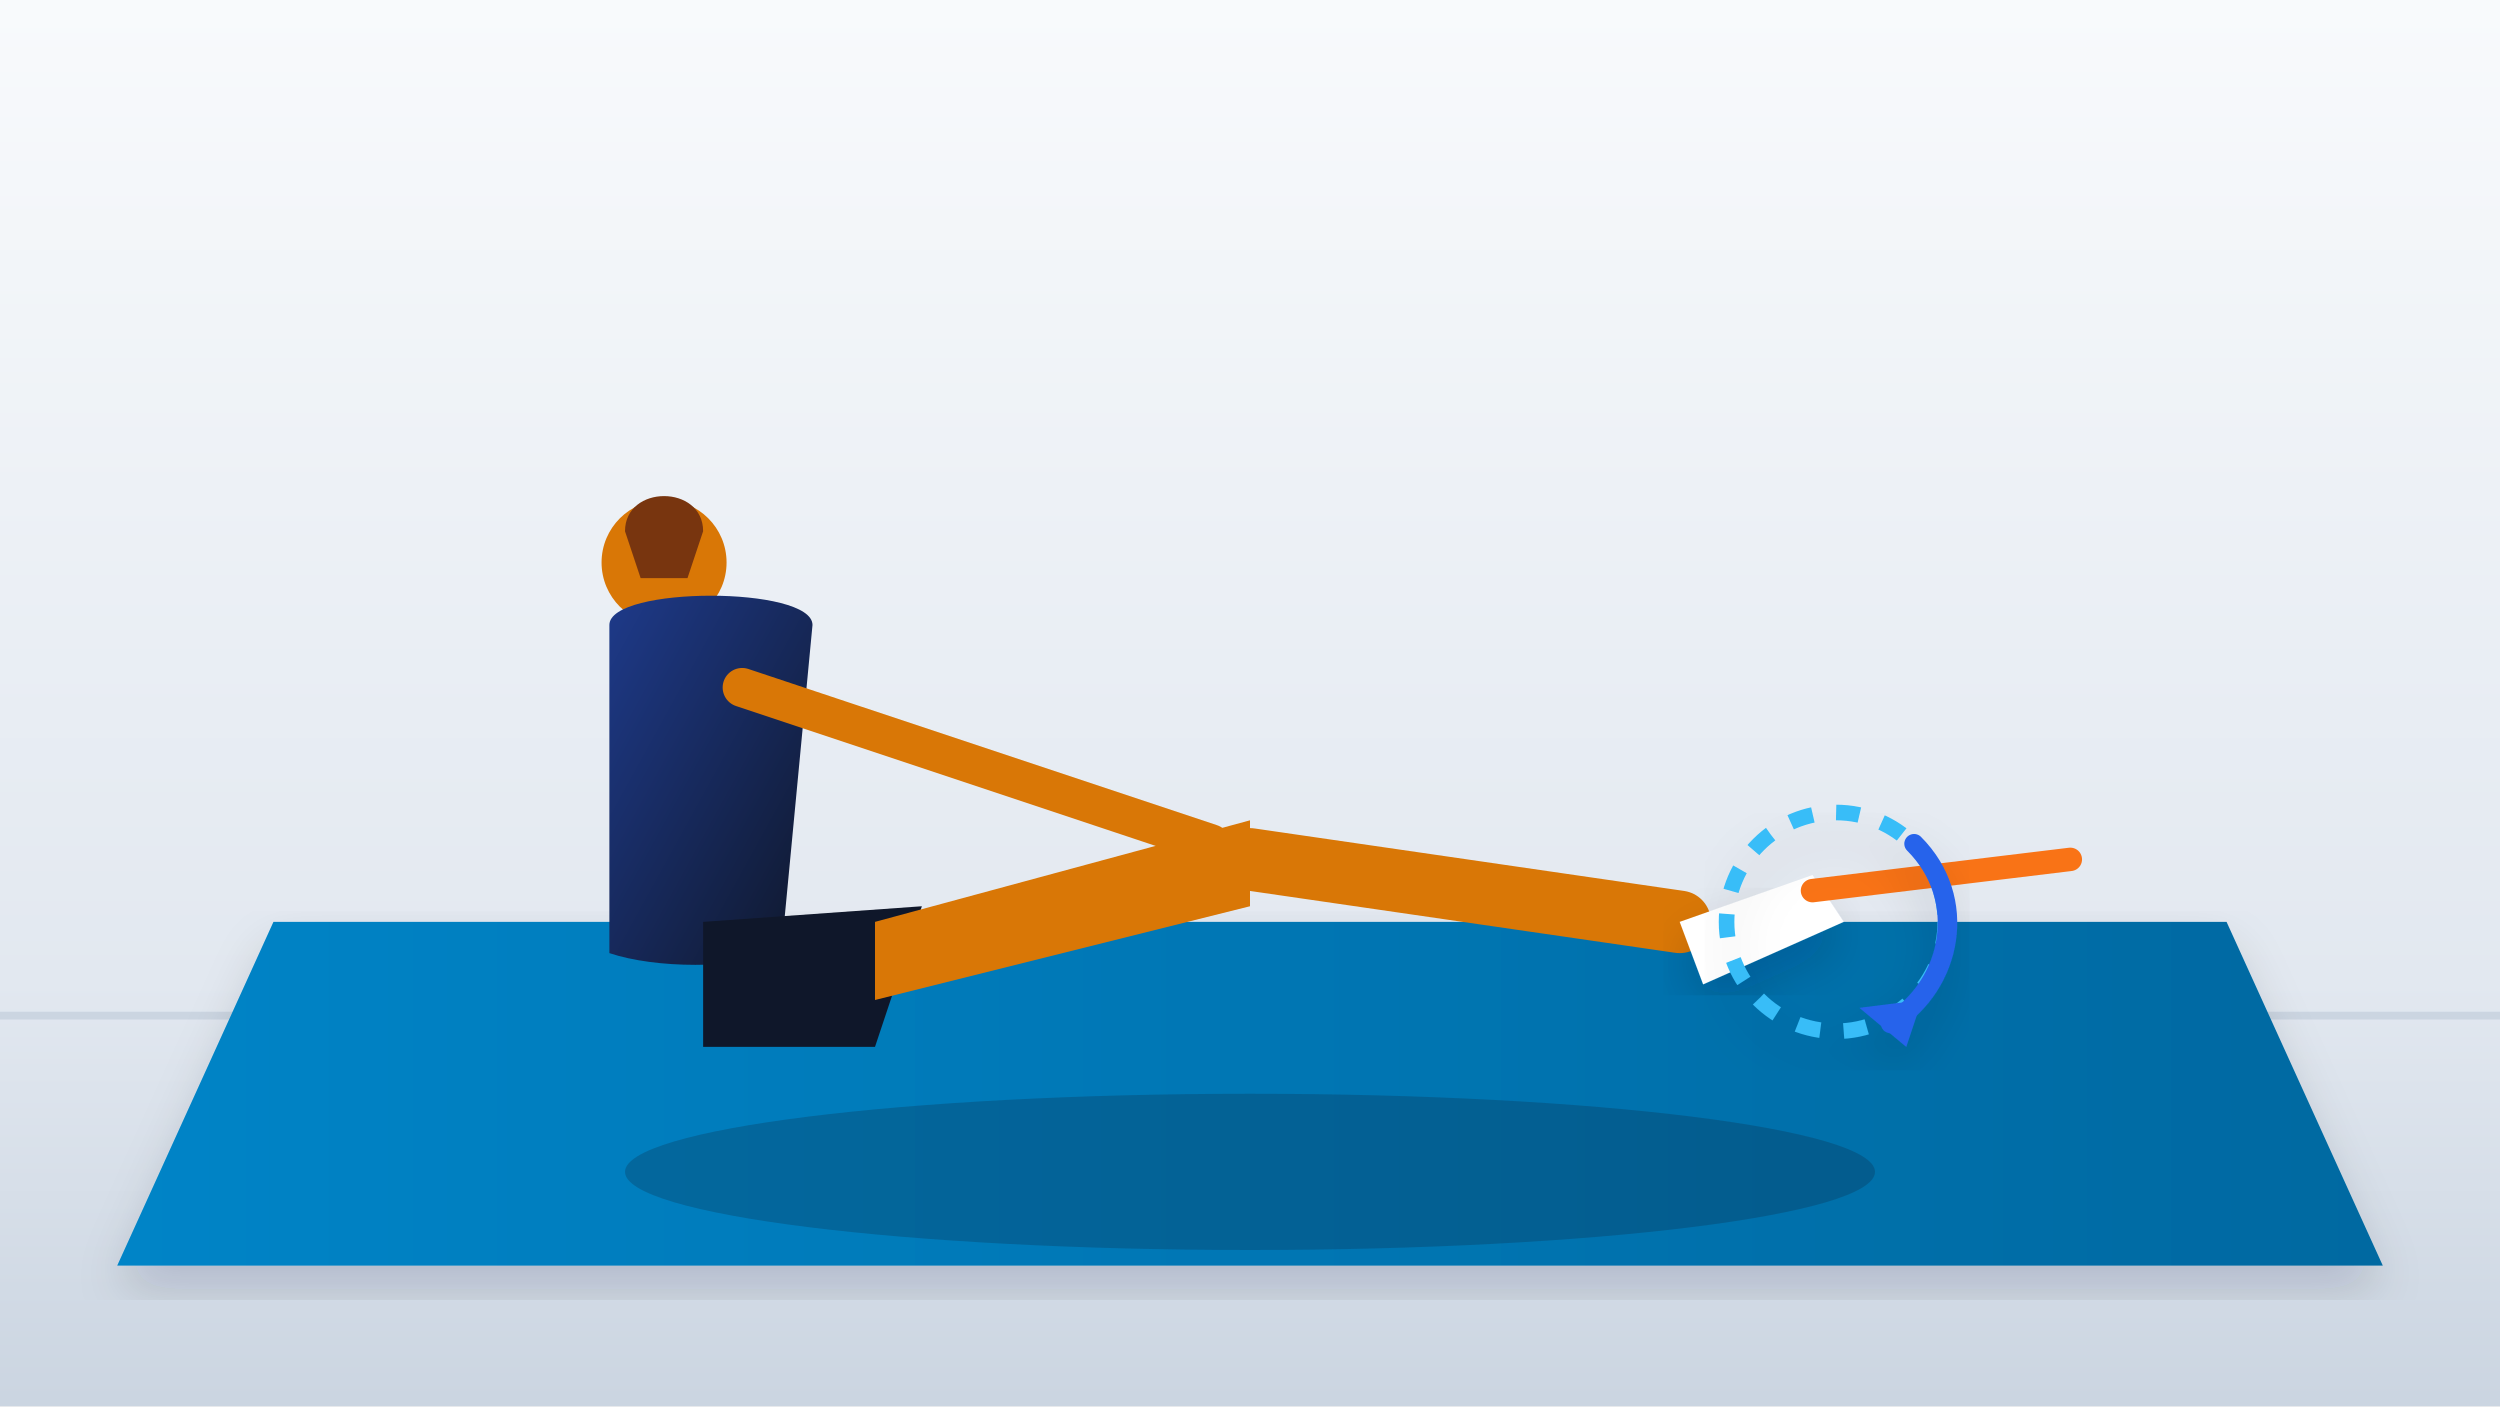
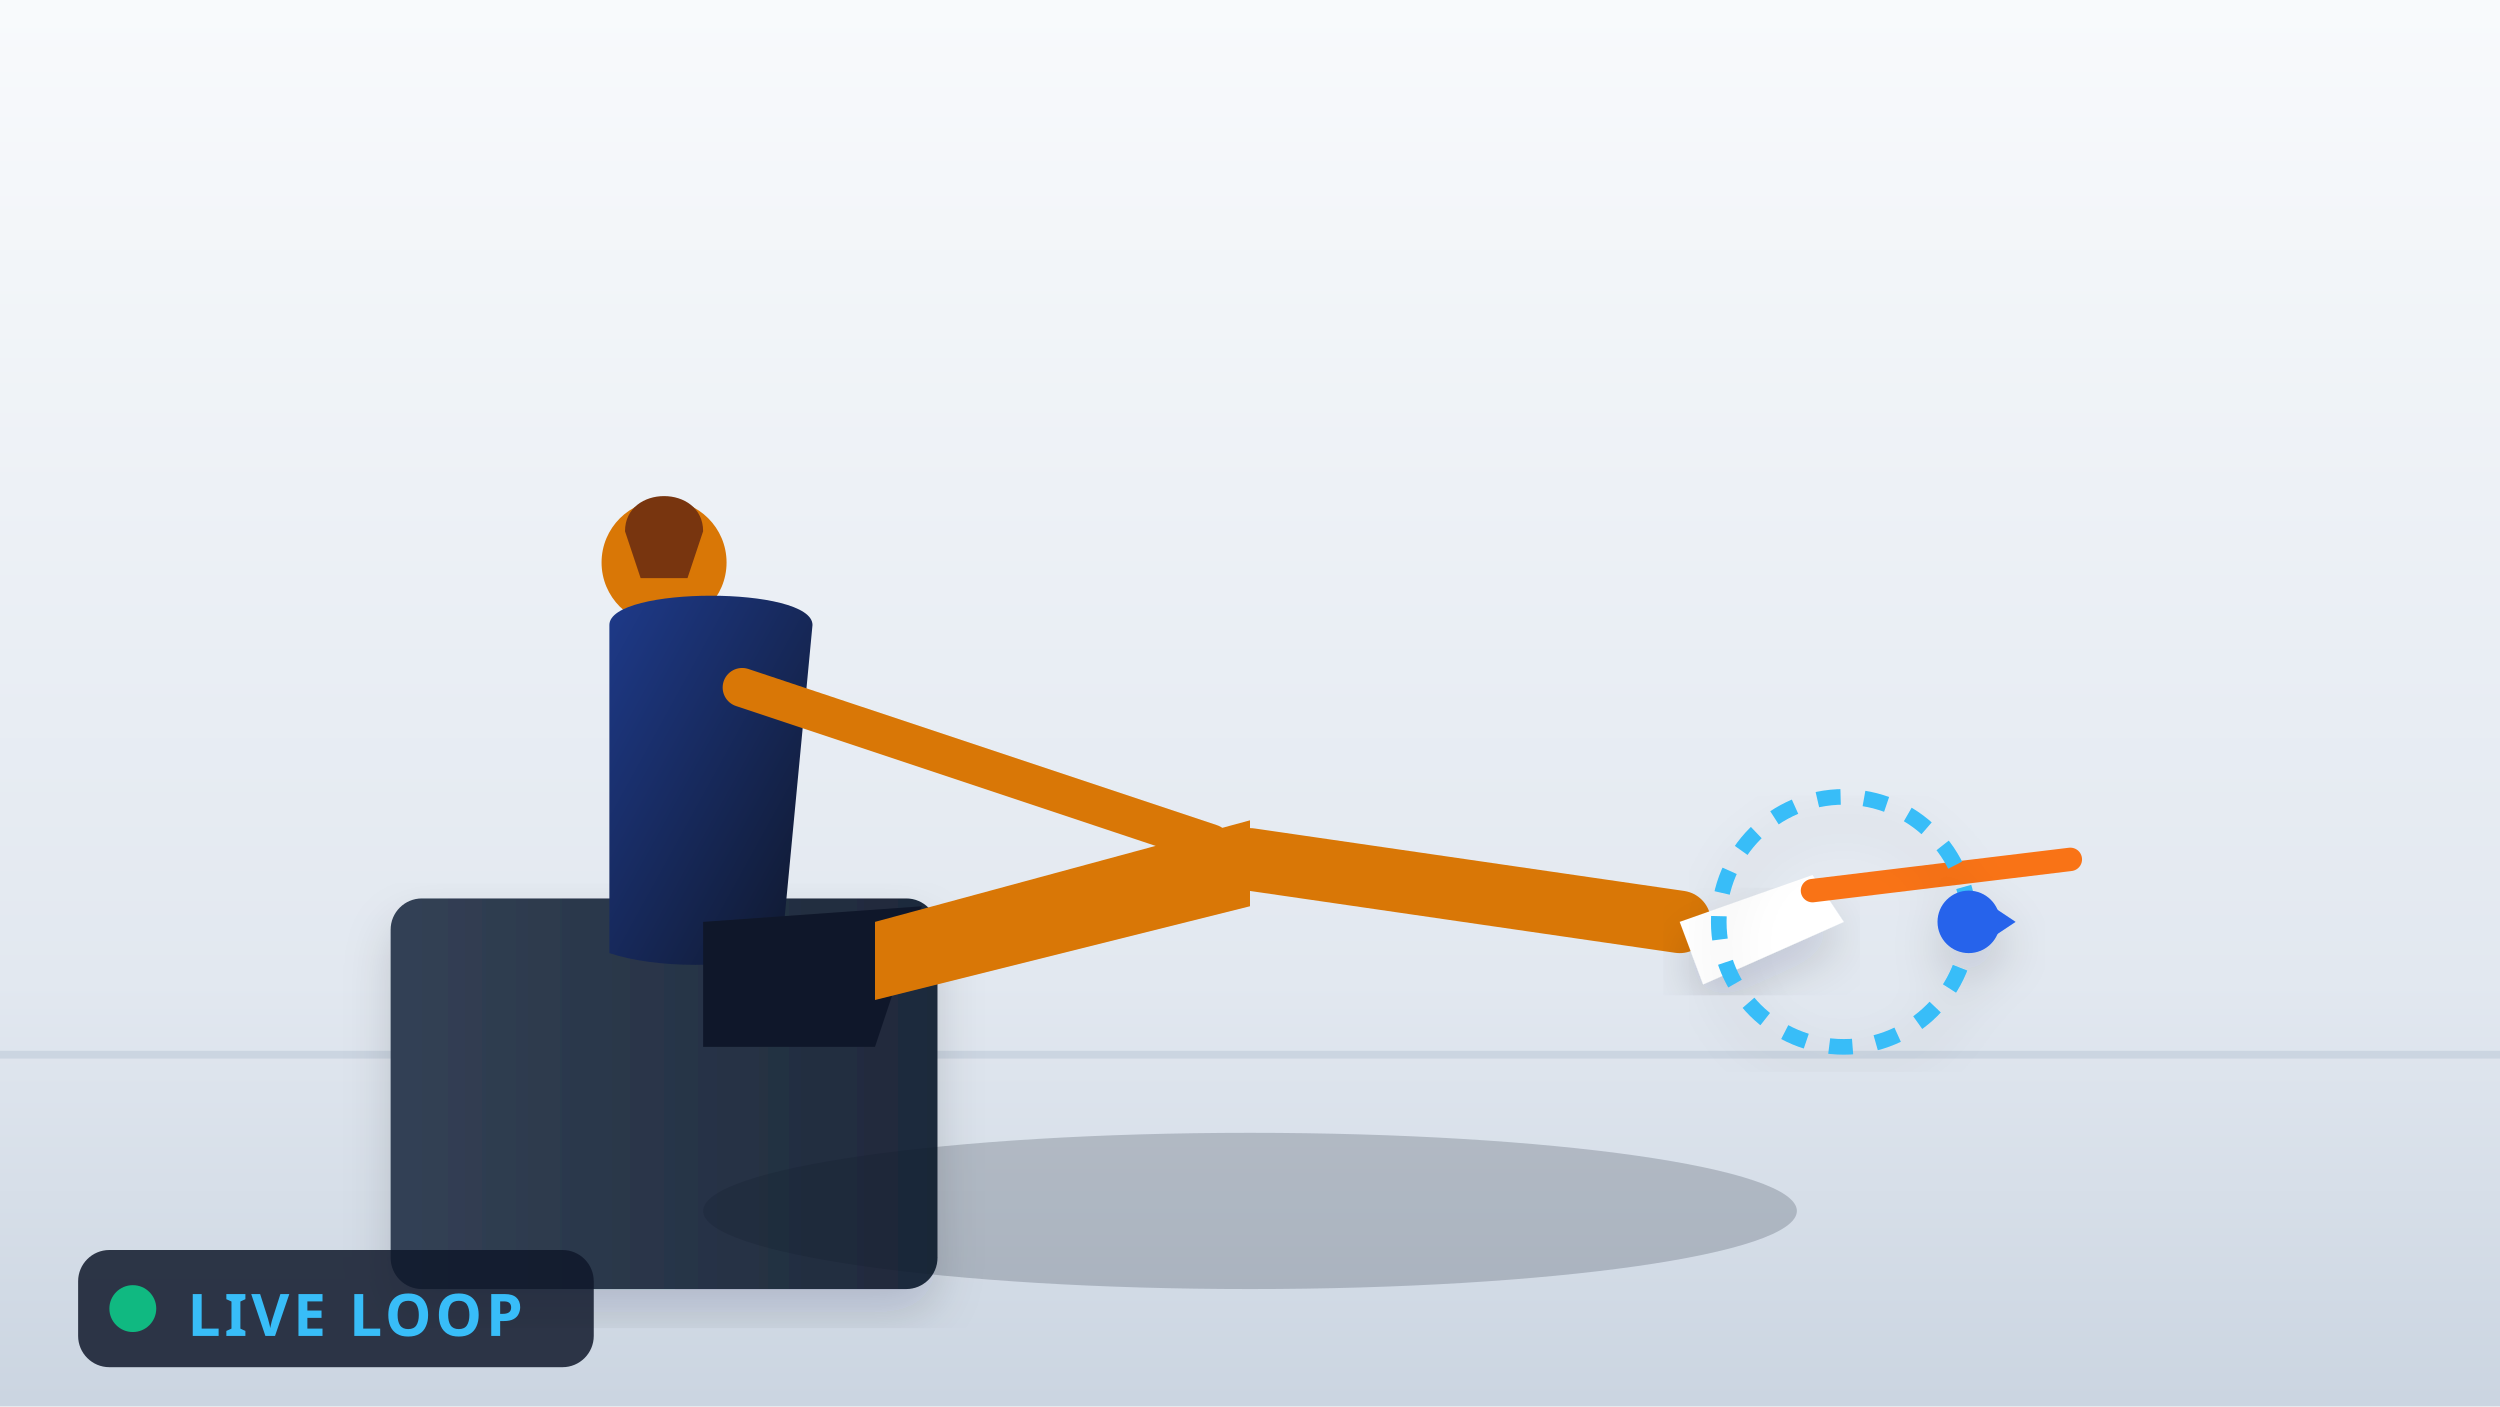
<svg xmlns="http://www.w3.org/2000/svg" viewBox="0 0 320 180" width="100%" height="100%" preserveAspectRatio="xMidYMid meet">
  <defs>
    <linearGradient id="gymFloor" x1="0" y1="0" x2="0" y2="1">
      <stop offset="0%" stop-color="#f8fafc" />
      <stop offset="70%" stop-color="#e2e8f0" />
      <stop offset="100%" stop-color="#cbd5e1" />
    </linearGradient>
-     <linearGradient id="matGrad" x1="0" y1="0" x2="1" y2="0">
-       <stop offset="0%" stop-color="#0284c7" />
-       <stop offset="100%" stop-color="#0369a1" />
+     <linearGradient id="boxGrad" x1="0" y1="0" x2="1" y2="0">
+       <stop offset="0%" stop-color="#334155" />
+       <stop offset="100%" stop-color="#1e293b" />
    </linearGradient>
    <linearGradient id="kitGrad" x1="0" y1="0" x2="1" y2="1">
      <stop offset="0%" stop-color="#1e3a8a" />
      <stop offset="100%" stop-color="#0f172a" />
    </linearGradient>
    <filter id="dropShadow" x="-10%" y="-10%" width="120%" height="120%">
      <feDropShadow dx="0" dy="3" stdDeviation="3" flood-color="#0f172a" flood-opacity="0.15" />
    </filter>
  </defs>
  <rect width="320" height="180" fill="url(#gymFloor)" />
-   <line x1="0" y1="130" x2="320" y2="130" stroke="#cbd5e1" stroke-width="1" />
-   <polygon points="35,118 285,118 305,162 15,162" fill="url(#matGrad)" filter="url(#dropShadow)" />
-   <ellipse cx="160" cy="150" rx="80" ry="10" fill="#0f172a" opacity="0.22" />
+   <line x1="0" y1="135" x2="320" y2="135" stroke="#cbd5e1" stroke-width="1" />
+   <rect x="50" y="115" width="70" height="50" rx="4" fill="url(#boxGrad)" filter="url(#dropShadow)" />
+   <ellipse cx="160" cy="155" rx="70" ry="10" fill="#0f172a" opacity="0.2" />
  <circle cx="85" cy="72" r="8" fill="#d97706" />
  <path d="M80,68 C80,62 90,62 90,68 L88,74 L82,74 Z" fill="#78350f" />
  <path d="M78,80 C78,75 104,75 104,80 L100,122 C94,124 84,124 78,122 Z" fill="url(#kitGrad)" />
  <path d="M90,118 L118,116 L112,134 L90,134 Z" fill="#0f172a" />
  <path d="M112,118 L160,105 L160,116 L112,128 Z" fill="#d97706" />
  <path d="M95,88 L155,108" stroke="#d97706" stroke-width="5" stroke-linecap="round" />
  <circle cx="156" cy="110" r="4" fill="#d97706" />
-   <path d="M160,110 L215,118" stroke="#d97706" stroke-width="8" stroke-linecap="round" />
-   <path d="M215,118 L232,112 L236,118 L218,126 Z" fill="#ffffff" filter="url(#dropShadow)" />
-   <path d="M232,114 L265,110" stroke="#f97316" stroke-width="3" stroke-linecap="round" />
+   <g>
+     <path d="M160,110 L215,118" stroke="#d97706" stroke-width="8" stroke-linecap="round" />
+     <g>
+       <animateTransform attributeName="transform" type="rotate" values="0 215 118; 18 215 118; 0 215 118; -18 215 118; 0 215 118" dur="2.4s" repeatCount="indefinite" />
+       <path d="M215,118 L232,112 L236,118 L218,126 Z" fill="#ffffff" filter="url(#dropShadow)" />
+       <path d="M232,114 L265,110" stroke="#f97316" stroke-width="3" stroke-linecap="round" />
+     </g>
+   </g>
  <g filter="url(#dropShadow)">
-     <ellipse cx="235" cy="118" rx="14" ry="14" stroke="#38bdf8" stroke-width="2" stroke-dasharray="3,3" fill="none" />
-     <path d="M245,108 C252,115 250,126 242,131" stroke="#2563eb" stroke-width="2.5" fill="none" stroke-linecap="round" />
-     <polygon points="244,134 238,129 246,128" fill="#2563eb" />
+     <ellipse cx="236" cy="118" rx="16" ry="16" stroke="#38bdf8" stroke-width="2" stroke-dasharray="3,3" fill="none" />
+     <g>
+       <animateTransform attributeName="transform" type="rotate" values="0 236 118; 360 236 118" dur="2.4s" repeatCount="indefinite" />
+       <circle cx="252" cy="118" r="4" fill="#2563eb" />
+       <polygon points="252,114 258,118 252,122" fill="#2563eb" />
+     </g>
+   </g>
+   <g transform="translate(10, 160)">
+     <rect width="66" height="15" rx="4" fill="#0f172a" opacity="0.85" />
+     <circle cx="7" cy="7.5" r="3" fill="#10b981">
+       <animate attributeName="opacity" values="1; 0.3; 1" dur="1.2s" repeatCount="indefinite" />
+     </circle>
+     <text x="14" y="11" fill="#38bdf8" font-family="system-ui, sans-serif" font-size="7.5" font-weight="900" letter-spacing="0.5">LIVE LOOP</text>
  </g>
</svg>
